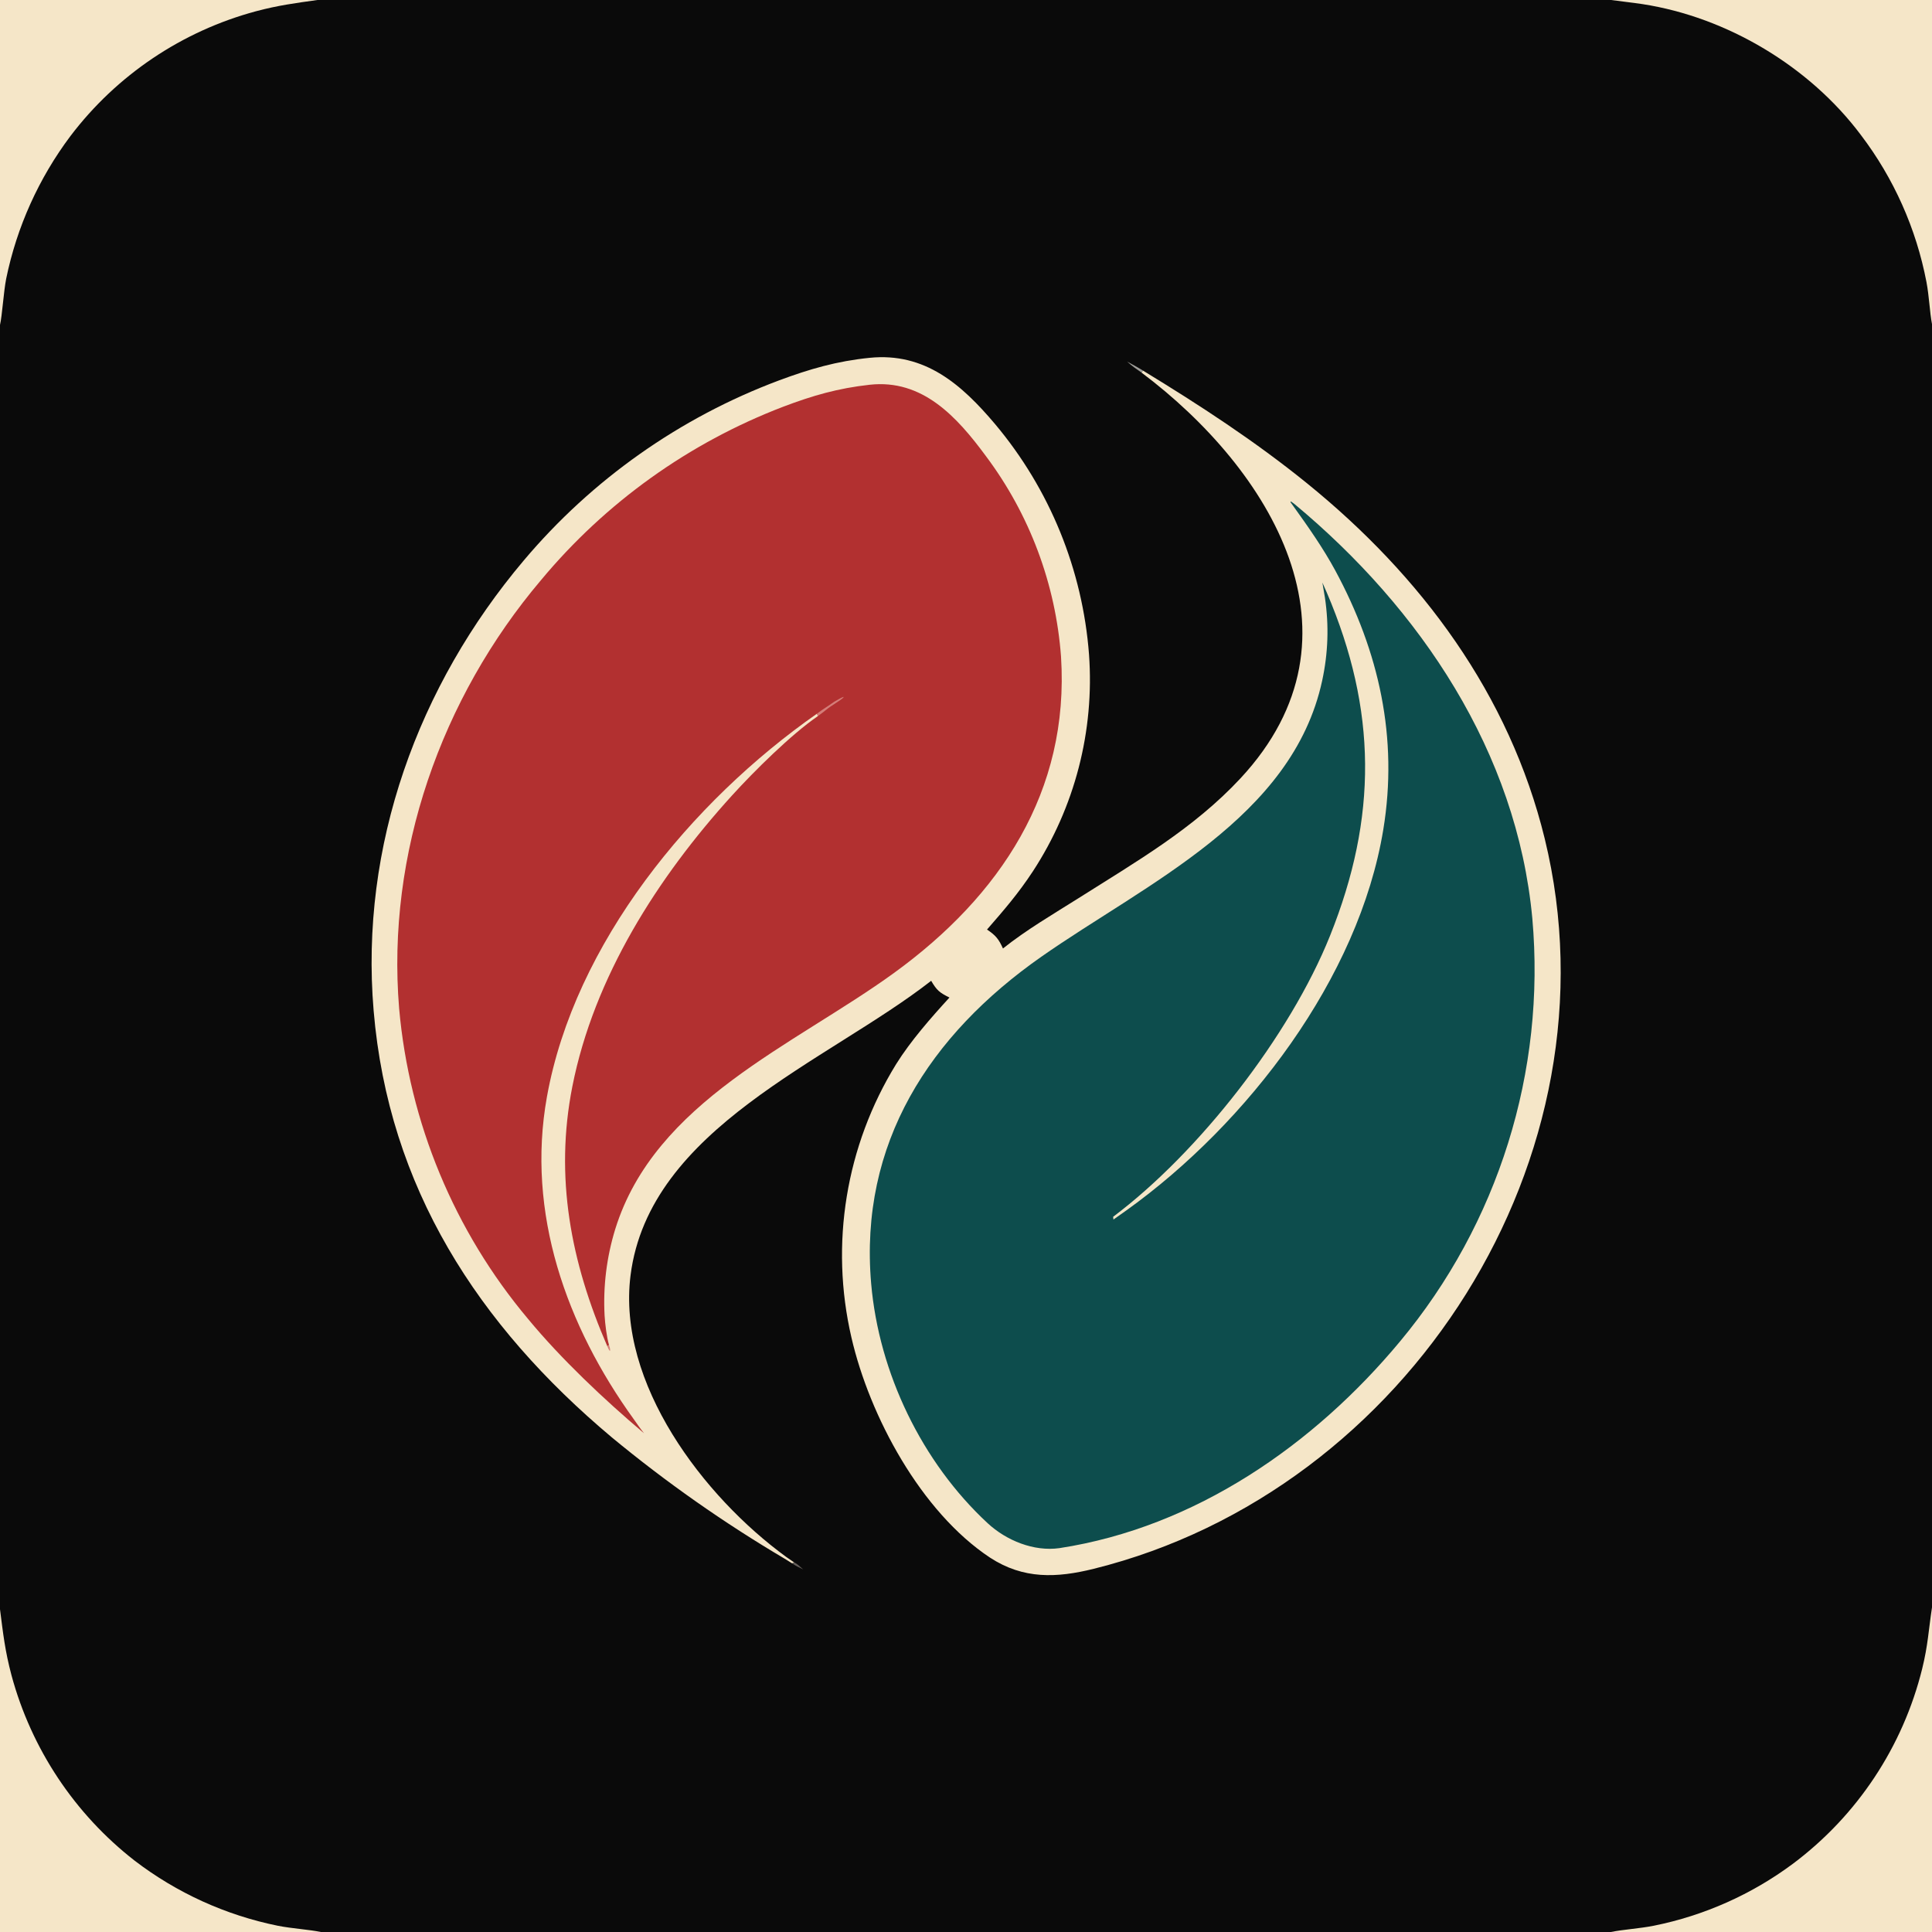
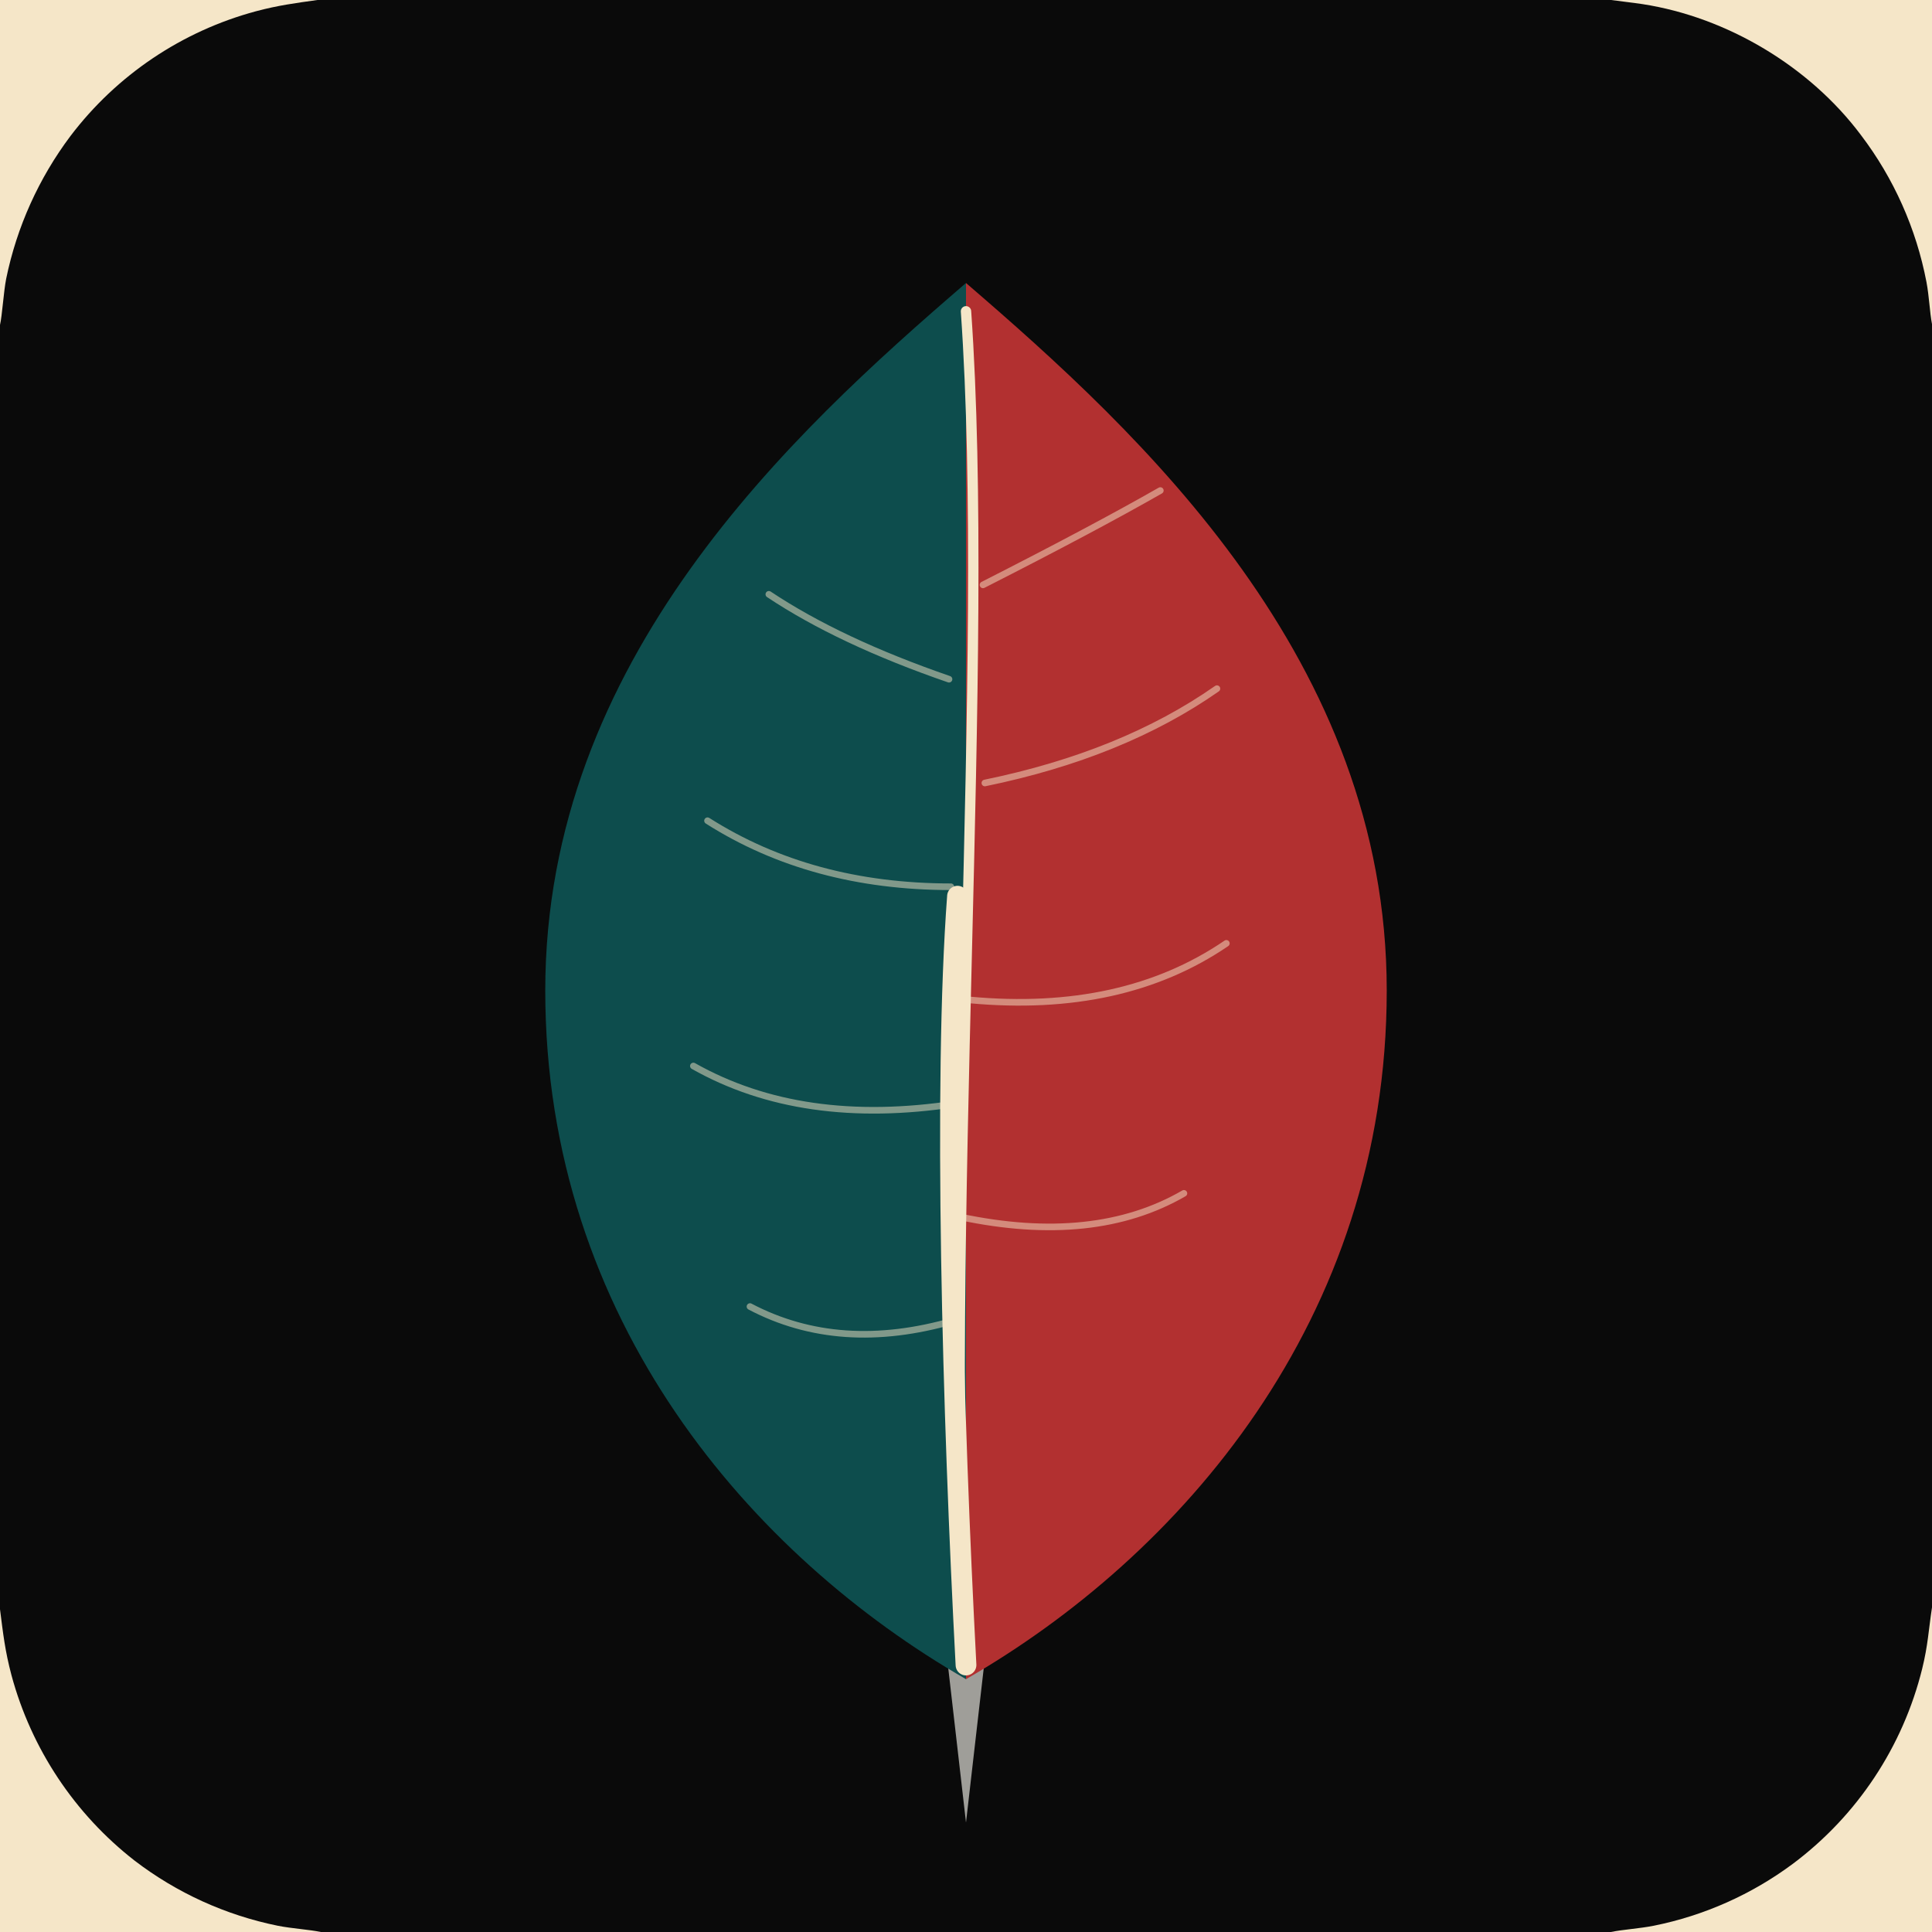
<svg xmlns="http://www.w3.org/2000/svg" viewBox="0 0 2048 2048" role="img">
  <path d="M 0 0 L 336.495 0 L 1707.84 0 L 2048 0 L 2048 343.545 L 2048 1703.88 L 2048 2048 L 1707.64 2048 L 340.112 2048 L 0 2048 L 0 1705.87 L 0 344.441 L 0 0 z" fill="rgb(10,10,10)" />
  <path d="M 2048 1703.88 L 2048 2048 L 1707.64 2048 C 1720.5 2045.34 1737.93 2044.37 1753.12 2041.34 C 1806.42 2030.62 1856.69 2008.25 1900.33 1975.83 C 1968.65 1924.77 2017.17 1851.62 2037.62 1768.82 C 2043.74 1743.98 2044.32 1728.25 2048 1703.88 z" fill="rgb(245,230,200)" />
  <path d="M 0 1705.87 C 3.322 1731.95 5.312 1749.98 12.192 1775.9 C 33.236 1853.83 79.064 1922.8 142.757 1972.4 C 187.453 2006.6 239.345 2030.19 294.504 2041.38 C 309.31 2044.33 328.07 2045.43 340.112 2048 L 0 2048 L 0 1705.87 z" fill="rgb(245,230,200)" />
  <path d="M 0 0 L 336.495 0 C 313.026 3.282 294.471 5.744 271.352 11.932 C 192.957 32.999 123.784 79.516 74.702 144.174 C 41.09 188.95 17.815 240.616 6.548 295.459 C 3.769 309.678 2.349 334.325 0 344.441 L 0 0 z" fill="rgb(245,230,200)" />
  <path d="M 1707.84 0 L 2048 0 L 2048 343.545 C 2045.53 330.575 2045.03 314.259 2042.13 298.978 C 2031.3 242.344 2007.5 188.987 1972.6 143.083 C 1918.19 70.413 1830.81 18.239 1741.28 4.388 C 1730.18 2.672 1718.97 1.583 1707.84 0 z" fill="rgb(245,230,200)" />
-   <path d="M 831.768 1652.29 C 767.356 1614.26 706.042 1571.21 648.394 1523.55 C 506.859 1404.76 411.872 1258.76 396.057 1071.29 C 381.33 896.699 443.017 726.917 555.258 594.057 C 627.536 508.324 720.656 442.629 825.664 403.288 C 858.33 391.13 887.049 382.796 921.896 379.295 C 980.596 373.397 1019.42 407.615 1054.85 449.583 C 1112.78 518.553 1147.6 603.959 1154.41 693.766 C 1160.26 774.833 1139.36 855.582 1094.91 923.63 C 1079.3 947.37 1064.68 964.171 1046.28 985.359 C 1055.63 991.599 1058.75 995.607 1063.18 1005.43 C 1088.41 985.347 1115.9 969.389 1142.96 952.304 C 1204.05 913.571 1265.26 878.536 1315.06 824.954 C 1455.62 673.712 1346.31 497.286 1210 394.92 L 1211.56 392.813 C 1271.87 429.566 1330.42 467.707 1385.4 512.241 C 1506.63 610.452 1600.15 736.069 1637.49 889.092 C 1719.7 1226.01 1492.77 1580.16 1159.5 1662.97 C 1120.14 1672.75 1084.91 1674.26 1049.54 1651.2 C 976.129 1602.62 921.784 1501.11 902.568 1417.87 C 879.562 1318.79 896.58 1214.64 949.926 1128.04 C 965.343 1103.37 986.804 1078.93 1006.47 1057.44 C 996.1 1052.3 993.075 1049.97 987.083 1039.68 C 877.694 1125.17 688.139 1195.68 668.401 1351.98 C 653.958 1466.35 745.85 1586.71 833.626 1650.56 L 841.827 1656.22 L 839.746 1657.26 L 831.768 1652.29 z" fill="rgb(245,230,200)" />
-   <path d="M 1370.77 536.215 L 1367.91 532.228 L 1368.43 531.539 L 1372.3 534.385 C 1505.87 645.443 1607.93 797.302 1624.32 973.483 C 1638.72 1135.7 1588.25 1297.01 1483.98 1422.1 C 1393.02 1531.48 1267.18 1618.92 1123.08 1641.08 C 1095.86 1644.93 1066.71 1632.97 1046.97 1614.68 C 977.119 1549.96 931.675 1455.25 923.475 1360.77 C 910.552 1211.86 985.669 1096.93 1103.87 1014.17 C 1215.42 936.073 1369.97 867.368 1401.55 721.576 C 1407.9 692.213 1408.87 663.124 1404.49 633.58 L 1401.78 617.555 C 1403.37 621.059 1404.91 624.638 1406.47 628.165 C 1459.73 752.771 1460.3 866.36 1409.84 992.048 C 1367.31 1097.97 1271.05 1221.42 1179.97 1289.84 L 1180.29 1292.76 C 1185.13 1289.4 1189.94 1286 1194.72 1282.56 C 1321.94 1191.11 1440.44 1037.23 1466.37 879.272 C 1482.28 782.343 1462 690.921 1415.42 604.705 C 1402.69 581.15 1386.38 557.919 1370.77 536.215 z" fill="rgb(13,77,77)" />
-   <path d="M 682.717 1519.34 C 640.257 1483.44 594.868 1440.62 559.689 1398.04 C 481.515 1304.96 433.833 1190.11 423.101 1069.03 C 409.485 904.853 467.57 739.983 573.503 614.932 C 641.892 532.71 730.259 469.437 830.13 431.181 C 861.662 419.232 888.287 411.554 921.921 407.851 C 977.842 401.695 1014.35 441.753 1045.07 483.435 C 1091.4 545.241 1119.05 619.031 1124.73 696.065 C 1133.94 839.103 1059.99 949.879 947.843 1031.25 C 841.714 1108.26 694.318 1167.31 652.196 1302.89 C 643.056 1332.52 639.229 1363.54 640.89 1394.5 C 641.45 1403.43 643.045 1417.14 645.592 1425.74 L 643.793 1427.11 C 605.043 1337.94 587.75 1247.79 606.71 1151.74 C 629.628 1035.64 697.362 929.814 775.914 843.289 C 799.066 817.787 838.619 778.539 867.05 759.069 L 865.942 756.592 C 733.076 849.417 609.102 999.697 579.781 1162.57 C 557.59 1285.84 600.402 1405.66 672.048 1504.76 C 675.654 1509.75 678.773 1514.5 682.717 1519.34 z" fill="rgb(178,48,48)" />
-   <path d="M 1210 394.92 C 1204.67 391.207 1199.63 387.754 1194.87 383.318 C 1200.58 386.437 1206.05 389.348 1211.56 392.813 L 1210 394.92 z" fill="rgb(159,158,153)" />
-   <path d="M 865.942 756.592 C 871.782 751.968 878.296 748.315 884.341 743.812 C 887.369 742.301 890.887 739.75 894.024 738.777 C 894.91 738.503 892.962 740.472 894.403 739.166 C 889.312 743.778 881.432 747.709 875.989 752.273 C 872.778 754.965 869.89 756.974 867.05 759.069 L 865.942 756.592 z" fill="rgb(212,125,120)" />
-   <path d="M 645.592 1425.74 C 645.869 1426.78 647.391 1430.88 646.477 1432.05 C 645.413 1431.28 644.326 1428.3 643.793 1427.11 L 645.592 1425.74 z" fill="rgb(212,125,120)" />
-   <path d="M 841.827 1656.22 C 845.657 1658 847.976 1660.72 851.375 1663.62 C 847.159 1661.65 843.562 1659.97 839.746 1657.26 L 841.827 1656.22 z" fill="rgb(100,94,90)" />
+   <defs>
+     <clipPath id="leafClip">
+       <path d="M1024,300 C1210,460 1470,700 1470,1050 C1470,1400 1250,1650 1024,1780 C798,1650 578,1400 578,1050 C578,700 838,460 1024,300 Z" />
+     </clipPath>
+   </defs>
+   <path d="M1004,1758 L1024,1932 L1044,1758 Z" fill="rgb(159,158,153)" />
+   <g clip-path="url(#leafClip)">
+     <rect x="0" y="0" width="1024" height="2048" fill="rgb(13,77,77)" />
+     <rect x="1024" y="0" width="1024" height="2048" fill="rgb(178,48,48)" />
+   </g>
+   <g fill="none" stroke="rgb(245,230,200)" stroke-linecap="round" opacity="0.5">
+     <path d="M1042,620 Q1160,560 1230,520" stroke-width="7" />
+     <path d="M1044,830 Q1190,800 1290,730" stroke-width="7" />
+     <path d="M1028,1060 Q1190,1075 1300,1000" stroke-width="7" />
+     <path d="M1018,1290 Q1160,1320 1255,1265" stroke-width="7" />
+     <path d="M1006,720 Q890,680 815,630" stroke-width="7" />
+     <path d="M1008,940 Q860,940 750,870" stroke-width="7" />
+     <path d="M1013,1170 Q850,1195 735,1130" stroke-width="7" />
+     <path d="M1011,1400 Q890,1435 795,1385" stroke-width="7" />
+   </g>
+   <path d="M1024,1765 C1010,1500 1000,1150 1015,950" fill="none" stroke="rgb(245,230,200)" stroke-width="22" stroke-linecap="round" />
+   <path d="M1024,1765 C1000,1300 1050,700 1024,330" fill="none" stroke="rgb(245,230,200)" stroke-width="11" stroke-linecap="round" />
</svg>
